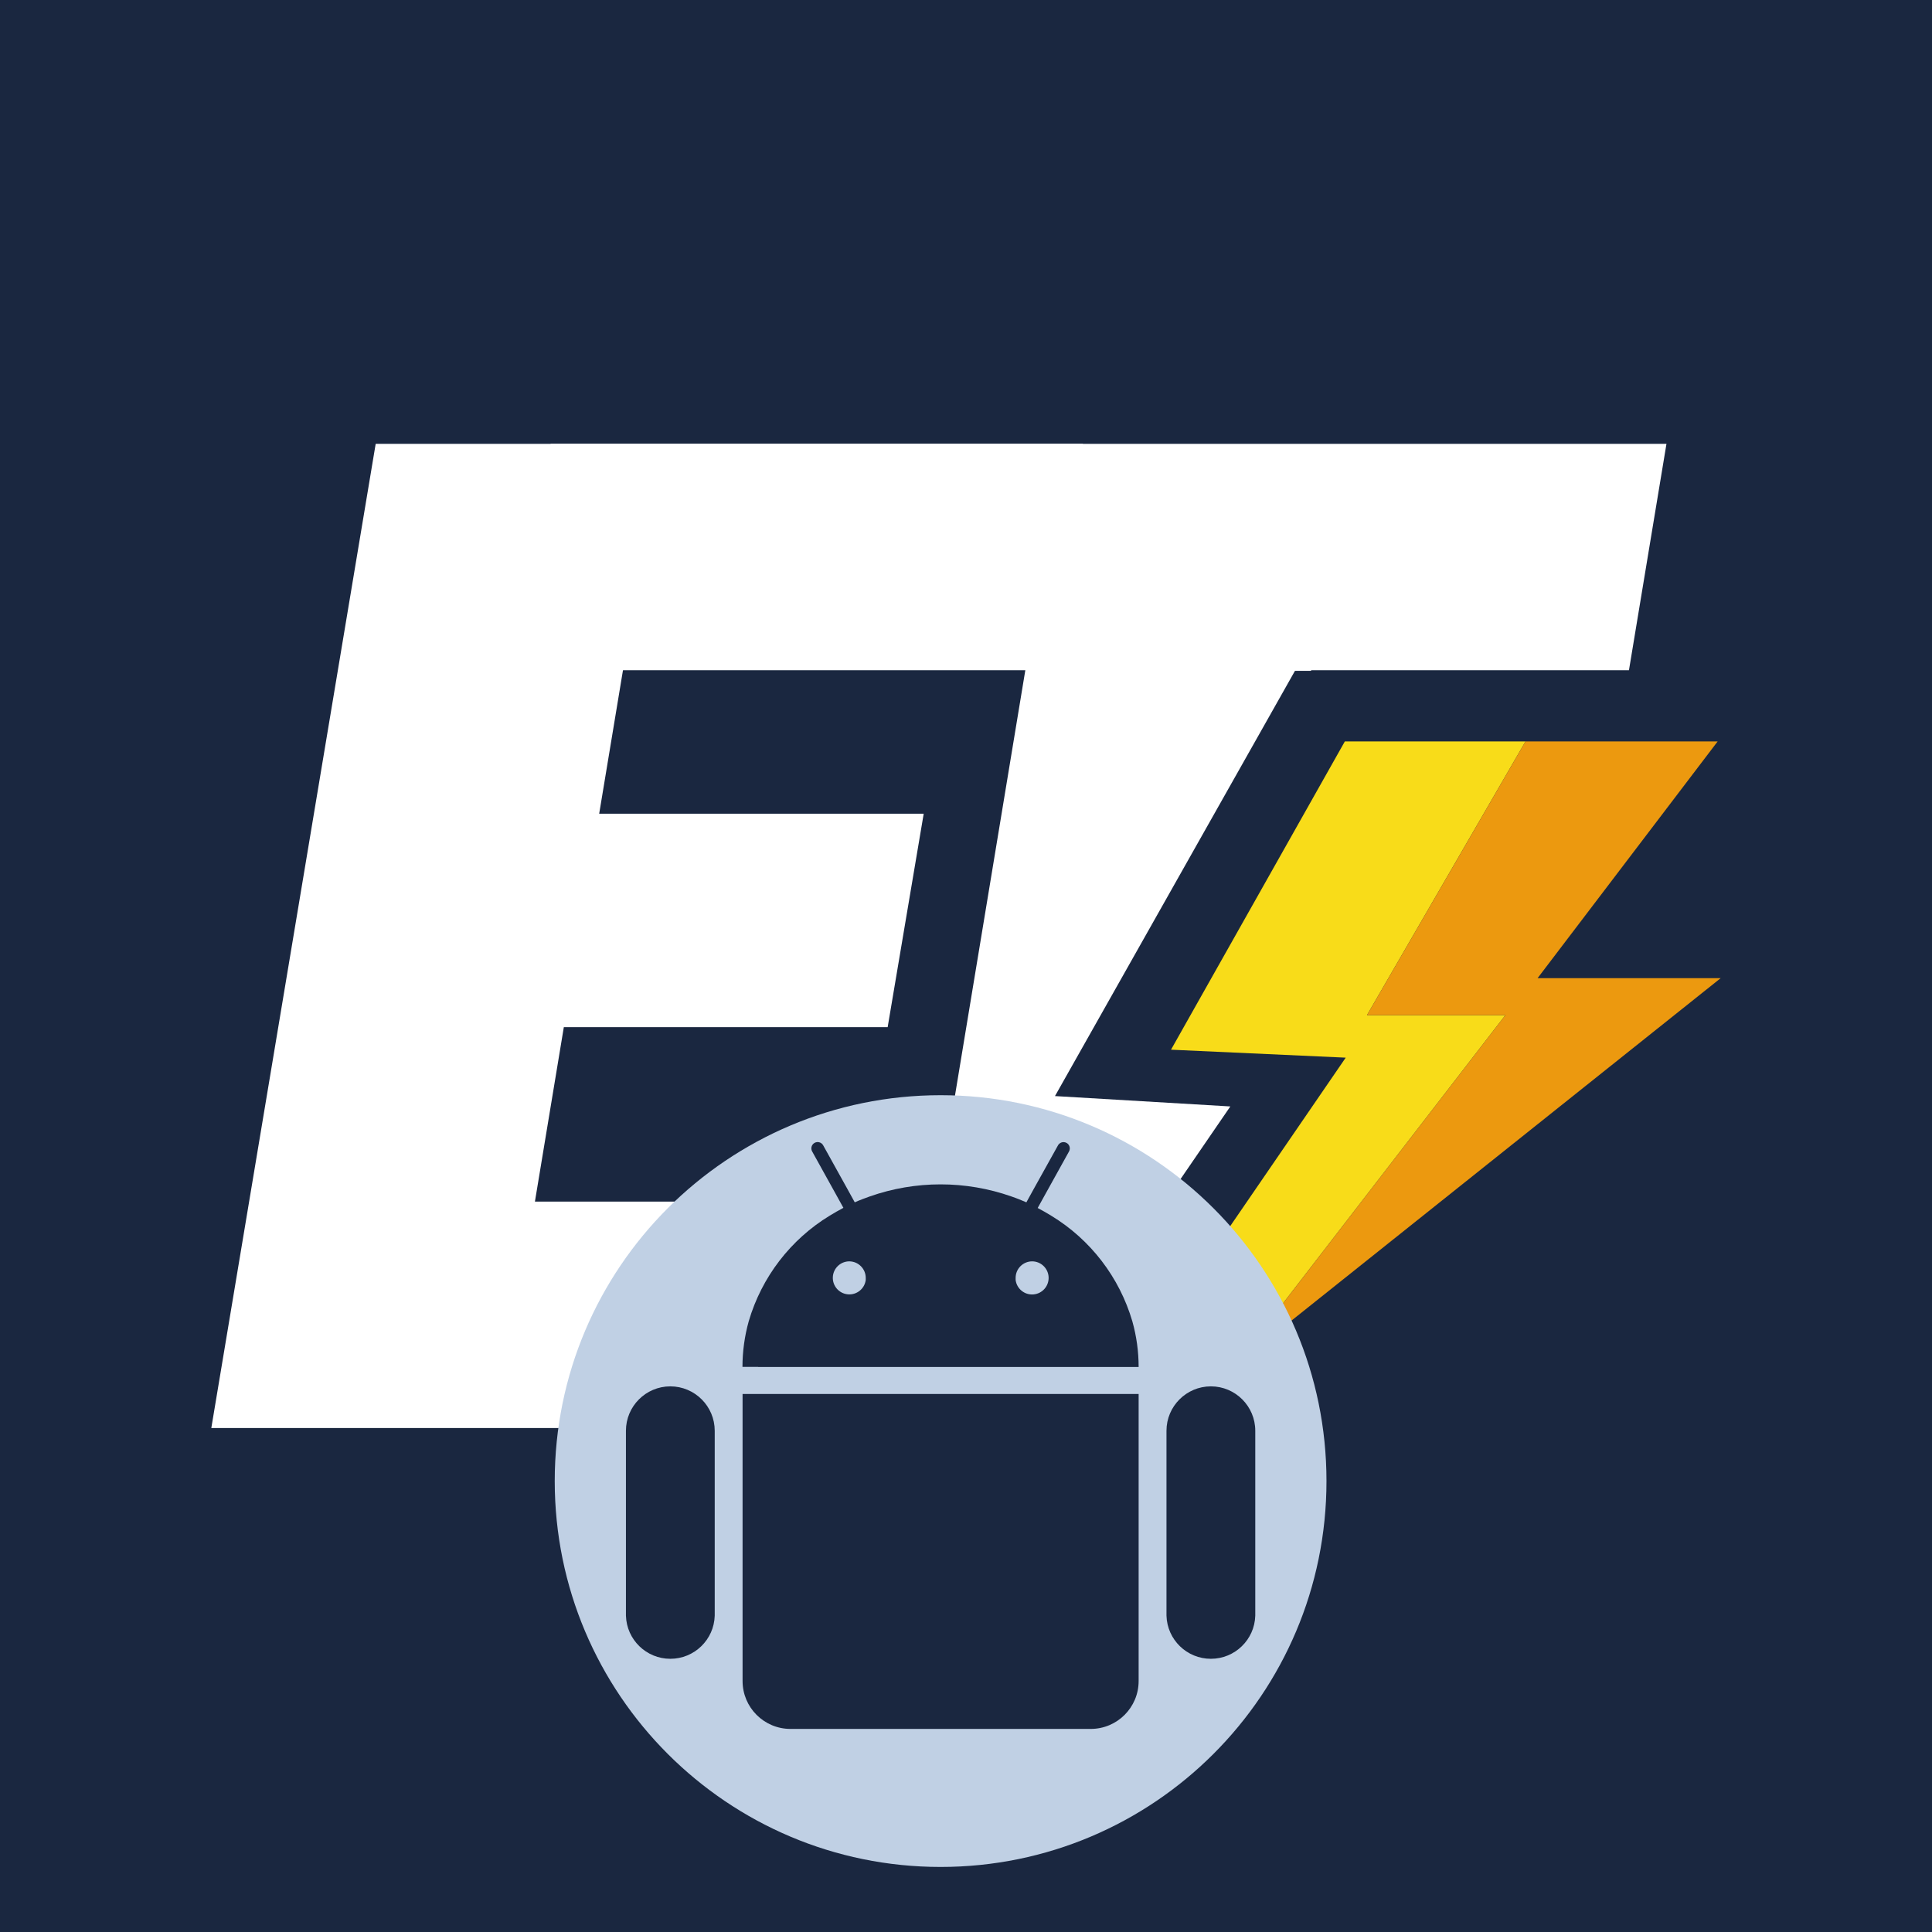
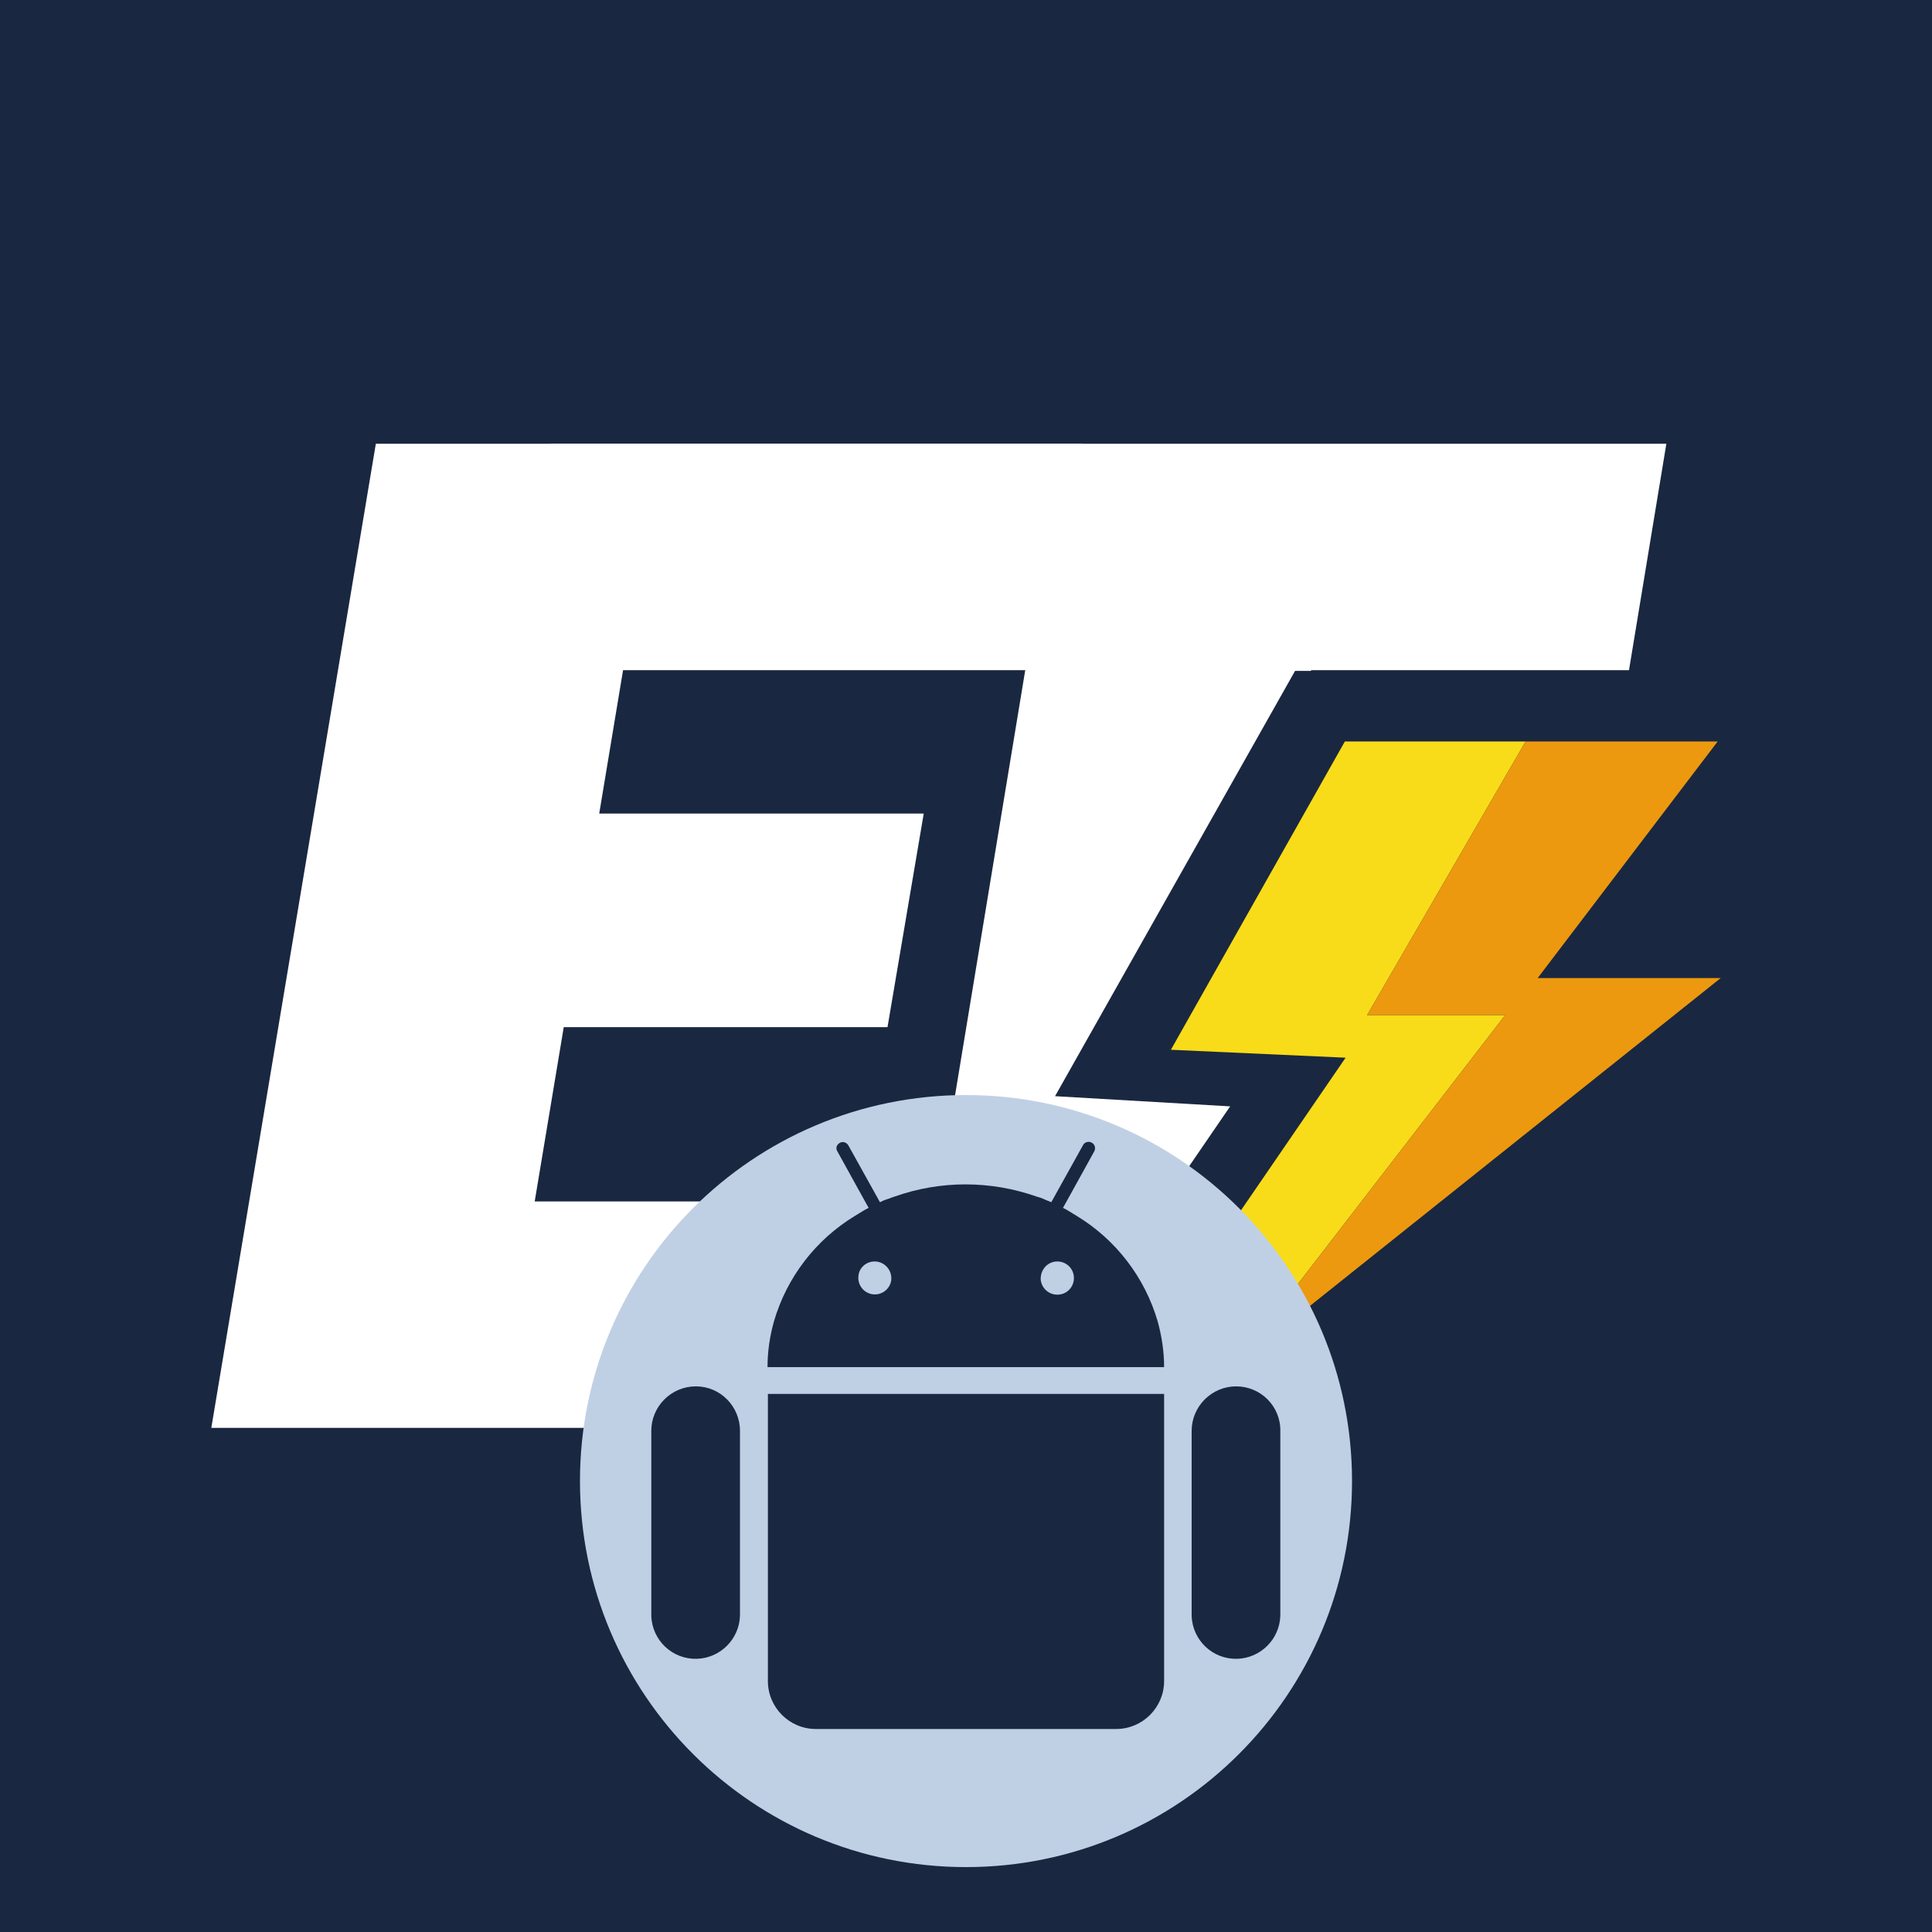
- <svg xmlns="http://www.w3.org/2000/svg" id="Layer_1" data-name="Layer 1" viewBox="0 0 512 512">
-   <defs>
-     <style>.cls-1{fill:#1a2740;}.cls-2{fill:#fff;}.cls-3{fill:#f8dc19;}.cls-4{fill:#ec990f;}.cls-5{fill:#c0d0e4;}</style>
-   </defs>
-   <rect class="cls-1" width="512" height="512" />
-   <path class="cls-2" d="M231.64,318.44l-10.13,60H56L99.56,117.62H287l-9.56,57.13H165.57l-6.78,40.89h86l-9.55,56.56H149.42l-7.66,46.24Z" />
-   <polygon class="cls-2" points="145.93 117.62 135.8 177.62 271.72 177.62 229.26 434.38 326.05 293.22 279.58 290.47 343.18 177.78 347.44 177.78 347.47 177.62 431.69 177.62 441.63 117.62 145.93 117.62" />
-   <polygon class="cls-3" points="362.26 269.03 404.28 196.48 356.4 196.48 310.33 278.18 356.63 280.29 268.51 408.8 327.23 361.96 398.94 269.03 362.26 269.03" />
-   <polygon class="cls-4" points="407.48 259.22 455.2 196.48 404.28 196.48 362.26 269.03 398.94 269.03 327.23 361.96 456 259.22 407.48 259.22" />
-   <circle class="cls-5" cx="249.27" cy="392.5" r="102.26" />
-   <path class="cls-1" d="M320.9,367.4a11.78,11.78,0,0,0-11.77,11.77v49a11.77,11.77,0,0,0,23.53,0v-49A11.77,11.77,0,0,0,320.9,367.4Z" />
-   <path class="cls-1" d="M177.64,367.4a11.77,11.77,0,0,0-11.76,11.77v49a11.77,11.77,0,0,0,23.53,0v-49A11.78,11.78,0,0,0,177.64,367.4Z" />
-   <path class="cls-1" d="M200.94,362.27H301.75a44.77,44.77,0,0,0-1.66-12.08,48.83,48.83,0,0,0-21.48-28c-.59-.36-1.18-.71-1.79-1.06s-1.2-.67-1.82-1l2-3.62,6.3-11.36a1.67,1.67,0,0,0-.65-2.27,1.69,1.69,0,0,0-.81-.21,1.66,1.66,0,0,0-1.46.86L274,315l-2,3.63c-.63-.28-1.27-.55-1.92-.8s-1.31-.51-2-.74a56.61,56.61,0,0,0-37.64,0c-.66.23-1.32.48-2,.74s-1.29.52-1.92.8l-2-3.63-6.39-11.51a1.67,1.67,0,0,0-2.92,1.62l6.3,11.36,2,3.62c-.62.32-1.22.65-1.82,1s-1.2.7-1.79,1.06a48.83,48.83,0,0,0-21.48,28,45.17,45.17,0,0,0-1.66,12.08h4.15Zm24.11-28a4.39,4.39,0,0,1,4.38,4.38,3.31,3.31,0,0,1,0,.55,4.38,4.38,0,1,1-4.34-4.93Zm48.44,0a4.39,4.39,0,1,1-4.34,4.92,3.12,3.12,0,0,1,0-.54,4.39,4.39,0,0,1,4.38-4.38Z" />
-   <path class="cls-1" d="M297.6,369.42H196.79v76.07a12.69,12.69,0,0,0,12.69,12.69h79.58a12.69,12.69,0,0,0,12.69-12.69V369.42H297.6Z" />
+ <svg xmlns="http://www.w3.org/2000/svg" version="1.1" id="Layer_1" x="0px" y="0px" viewBox="0 0 512 512" style="enable-background:new 0 0 512 512;" xml:space="preserve">
+   <style type="text/css">
+ 	.st0{fill:#1A2740;}
+ 	.st1{fill:#FFFFFF;}
+ 	.st2{fill:#F8DC19;}
+ 	.st3{fill:#EC990F;}
+ 	.st4{fill:#C0D0E4;}
+ </style>
+   <rect class="st0" width="512" height="512" />
+   <path class="st1" d="M231.6,318.4l-10.1,60H56l43.6-260.8H287l-9.6,57.1H165.6l-6.8,40.9h86l-9.6,56.6h-85.8l-7.7,46.2H231.6z" />
+   <polygon class="st1" points="145.9,117.6 135.8,177.6 271.7,177.6 229.3,434.4 326,293.2 279.6,290.5 343.2,177.8 347.4,177.8   347.5,177.6 431.7,177.6 441.6,117.6 " />
+   <polygon class="st2" points="362.3,269 404.3,196.5 356.4,196.5 310.3,278.2 356.6,280.3 268.5,408.8 327.2,362 398.9,269 " />
+   <polygon class="st3" points="407.5,259.2 455.2,196.5 404.3,196.5 362.3,269 398.9,269 327.2,362 456,259.2 " />
+   <g>
+     <circle class="st4" cx="256" cy="392.5" r="102.3" />
+     <path class="st0" d="M327.6,367.4c-6.5,0-11.8,5.3-11.8,11.8v49c0.2,6.5,5.6,11.6,12.1,11.4c6.2-0.2,11.2-5.2,11.4-11.4v-49   C339.4,372.7,334.1,367.4,327.6,367.4z" />
+     <path class="st0" d="M184.4,367.4c-6.5,0-11.8,5.3-11.8,11.8v49c0.2,6.5,5.6,11.6,12.1,11.4c6.2-0.2,11.2-5.2,11.4-11.4v-49   C196.1,372.7,190.9,367.4,184.4,367.4z" />
+     <path class="st0" d="M207.7,362.3h100.8c0-4.1-0.6-8.1-1.7-12.1c-3.4-11.7-11.1-21.7-21.5-28c-0.6-0.4-1.2-0.7-1.8-1.1   c-0.6-0.4-1.2-0.7-1.8-1l2-3.6l6.3-11.4c0.4-0.8,0.2-1.8-0.7-2.3c-0.2-0.1-0.5-0.2-0.8-0.2c-0.6,0-1.2,0.3-1.5,0.9l-6.4,11.5   l-2,3.6c-0.6-0.3-1.3-0.5-1.9-0.8s-1.3-0.5-2-0.7c-12.2-4.3-25.5-4.3-37.6,0c-0.7,0.2-1.3,0.5-2,0.7s-1.3,0.5-1.9,0.8l-2-3.6   l-6.4-11.5c-0.5-0.8-1.5-1.1-2.3-0.6c-0.8,0.5-1.1,1.4-0.6,2.2l6.3,11.4l2,3.6c-0.6,0.3-1.2,0.6-1.8,1s-1.2,0.7-1.8,1.1   c-10.4,6.3-18.1,16.3-21.5,28c-1.1,3.9-1.7,8-1.7,12.1L207.7,362.3L207.7,362.3z M231.8,334.3c2.4,0,4.4,2,4.4,4.4   c0,0.2,0,0.4,0,0.5c-0.3,2.4-2.5,4.1-4.9,3.8c-2.4-0.3-4.1-2.5-3.8-4.9C227.7,335.9,229.6,334.3,231.8,334.3L231.8,334.3z    M280.2,334.3c2.4,0,4.4,1.9,4.4,4.4c0,2.4-1.9,4.4-4.4,4.4c-2.2,0-4.1-1.6-4.4-3.9c0-0.2,0-0.4,0-0.5   C275.9,336.2,277.8,334.3,280.2,334.3L280.2,334.3z" />
+     <path class="st0" d="M304.3,369.4H203.5v76.1c0,7,5.7,12.7,12.7,12.7l0,0h79.6c7,0,12.7-5.7,12.7-12.7l0,0v-76.1H304.3z" />
+   </g>
</svg>
